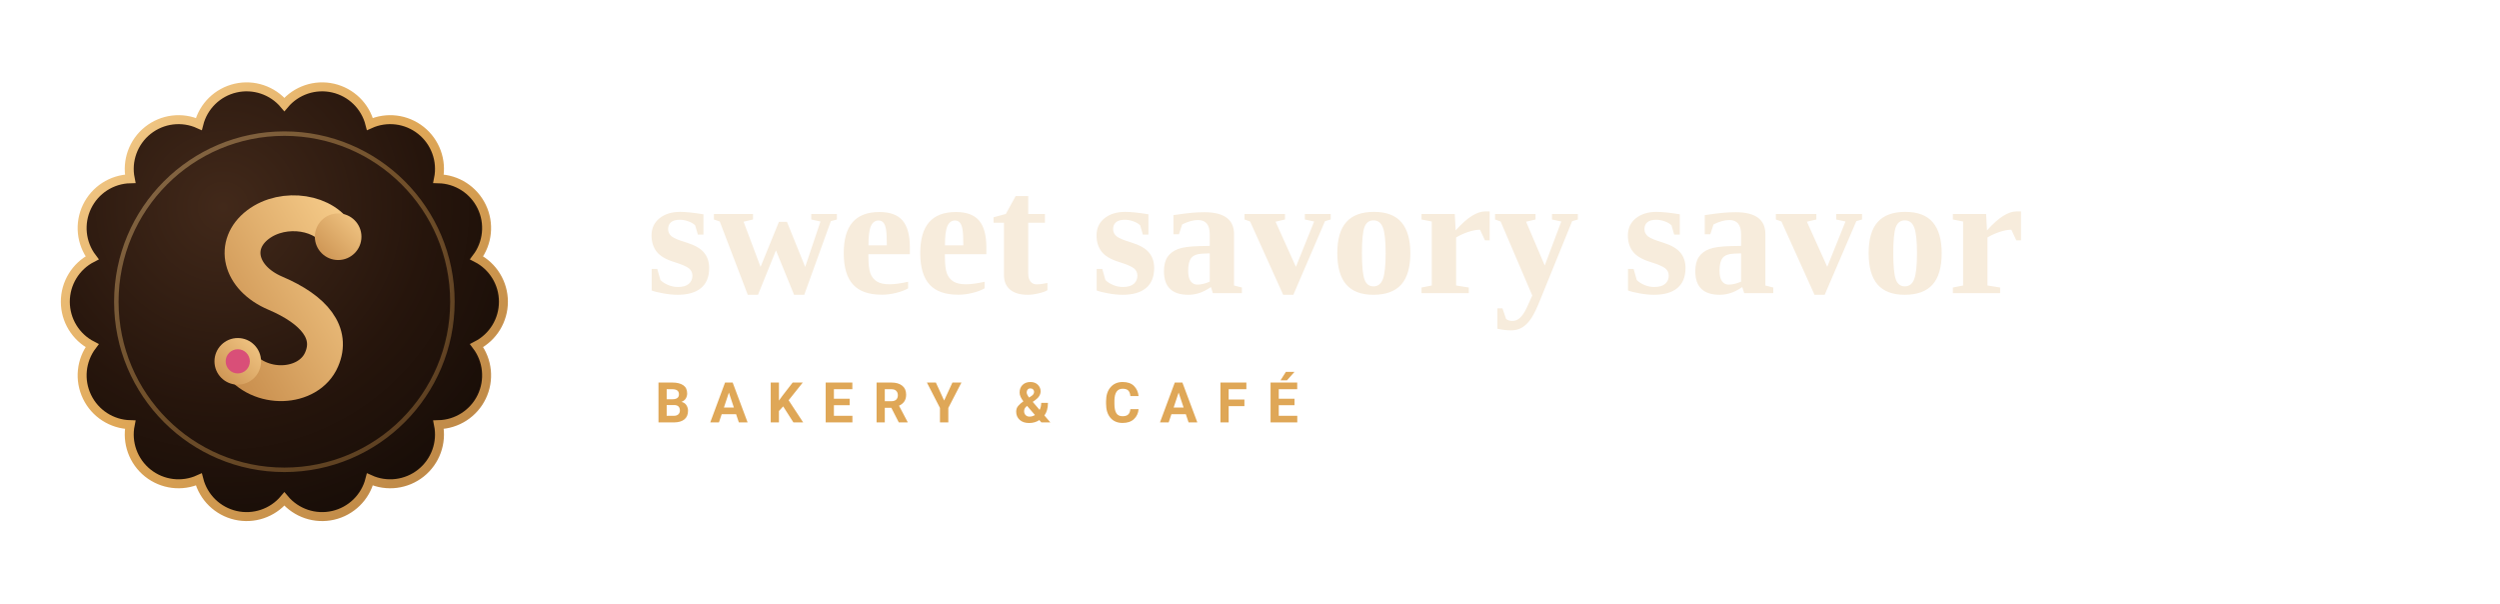
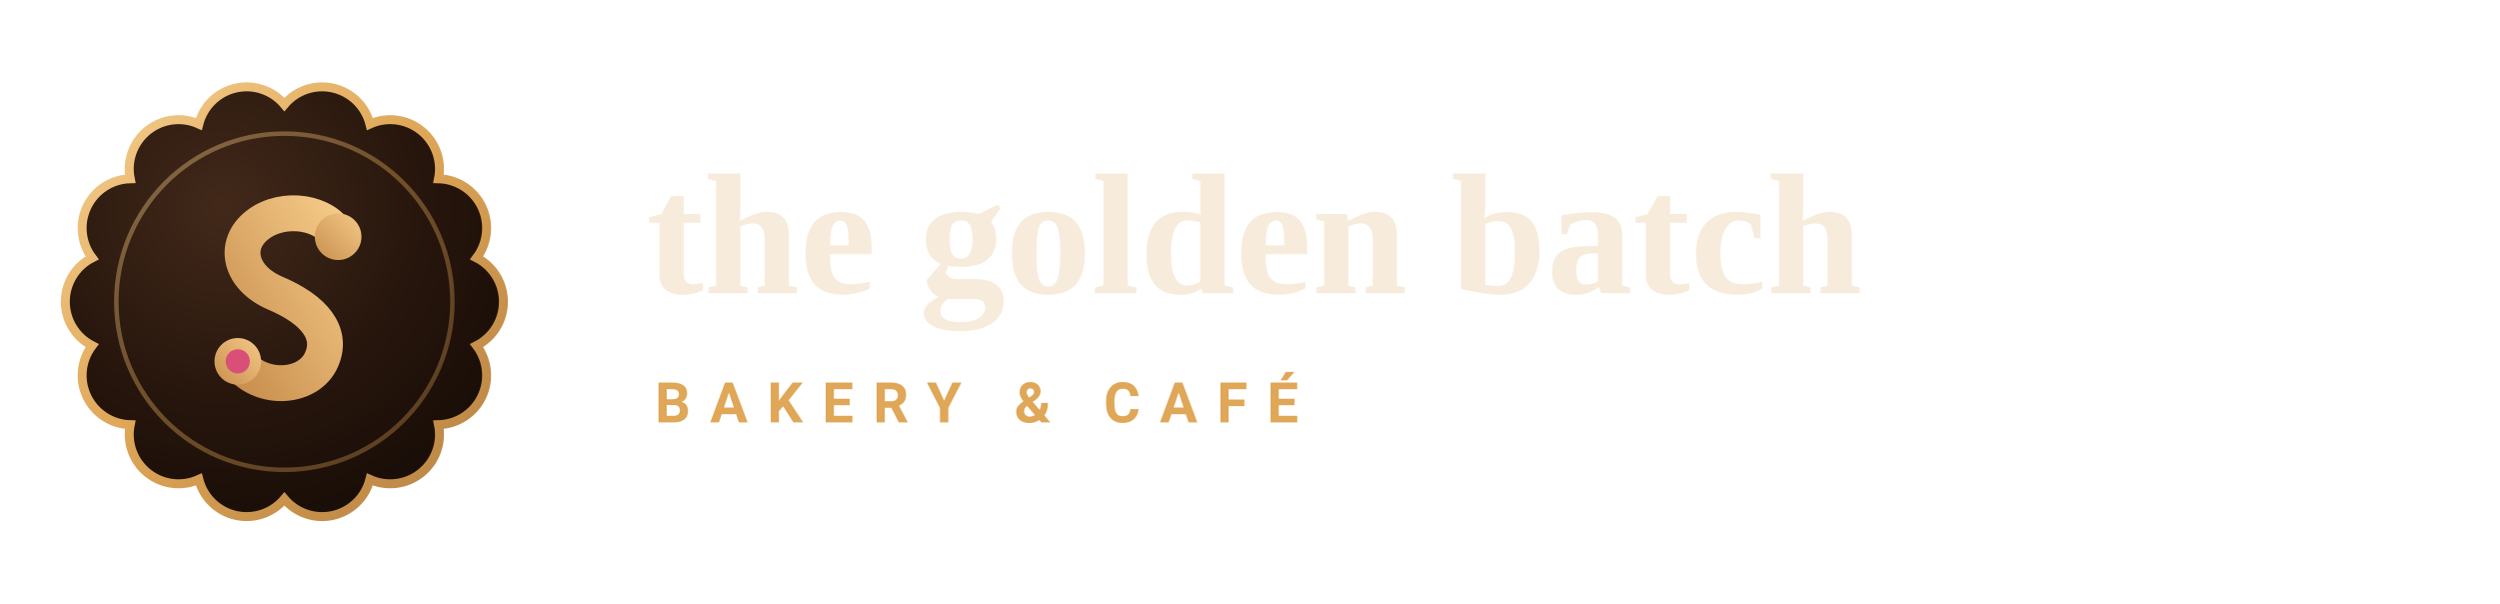
- <svg xmlns="http://www.w3.org/2000/svg" viewBox="0 0 580 140" role="img" aria-label="Sweet Savory Savor — bakery and café">
+ <svg xmlns="http://www.w3.org/2000/svg" viewBox="0 0 580 140" role="img" aria-label="The Golden Batch — bakery and café">
  <defs>
    <radialGradient id="sssd-esp" cx="36%" cy="28%" r="85%">
      <stop offset="0%" stop-color="#42291a" />
      <stop offset="55%" stop-color="#26150c" />
      <stop offset="100%" stop-color="#140b06" />
    </radialGradient>
    <linearGradient id="sssd-rim" x1="0%" y1="0%" x2="100%" y2="100%">
      <stop offset="0%" stop-color="#f6d194" />
      <stop offset="45%" stop-color="#dfa757" />
      <stop offset="100%" stop-color="#b47f42" />
    </linearGradient>
    <linearGradient id="sssd-pipe" x1="100%" y1="0%" x2="0%" y2="100%">
      <stop offset="0%" stop-color="#f4c987" />
      <stop offset="100%" stop-color="#c98f4e" />
    </linearGradient>
  </defs>
  <g transform="translate(14 18) scale(1.04)">
    <path d="M 50.00 6.00 A 11 11 0 0 1 69.09 10.36 A 11 11 0 0 1 84.40 22.57 A 11 11 0 0 1 92.90 40.21 A 11 11 0 0 1 92.90 59.79 A 11 11 0 0 1 84.40 77.43 A 11 11 0 0 1 69.09 89.64 A 11 11 0 0 1 50.00 94.00 A 11 11 0 0 1 30.91 89.64 A 11 11 0 0 1 15.60 77.43 A 11 11 0 0 1 7.10 59.79 A 11 11 0 0 1 7.10 40.21 A 11 11 0 0 1 15.60 22.57 A 11 11 0 0 1 30.91 10.36 A 11 11 0 0 1 50.00 6.00 Z" fill="url(#sssd-esp)" stroke="url(#sssd-rim)" stroke-width="2" />
    <circle cx="50" cy="50" r="37.5" fill="none" stroke="url(#sssd-rim)" stroke-opacity="0.4" stroke-width="1" />
    <path d="M62 35.5 C59.4 30 49.9 28.4 44.1 32.8 C38.3 37.2 40 44.7 48 48.1 C56.7 51.8 60.9 57 58.3 62.9 C55.4 69.6 44.3 70.1 39.6 63.3" fill="none" stroke="url(#sssd-pipe)" stroke-width="8" stroke-linecap="round" />
    <circle cx="62" cy="35.5" r="5.2" fill="url(#sssd-pipe)" />
    <circle cx="39.6" cy="63.3" r="5.2" fill="url(#sssd-pipe)" />
    <circle cx="39.6" cy="63.3" r="2.7" fill="#d94f78" />
  </g>
-   <text x="150" y="68" font-family="Fraunces, Georgia, 'Times New Roman', serif" font-size="40" font-weight="800" fill="#f7ecdc">sweet savory savor</text>
+   <text x="150" y="68" font-family="Fraunces, Georgia, 'Times New Roman', serif" font-size="40" font-weight="800" fill="#f7ecdc">the golden batch</text>
  <text x="152" y="98" font-family="Manrope, Poppins, system-ui, 'Segoe UI', Roboto, sans-serif" font-size="13" font-weight="700" letter-spacing="4.5" fill="#dfa757">BAKERY &amp; CAFÉ</text>
</svg>
